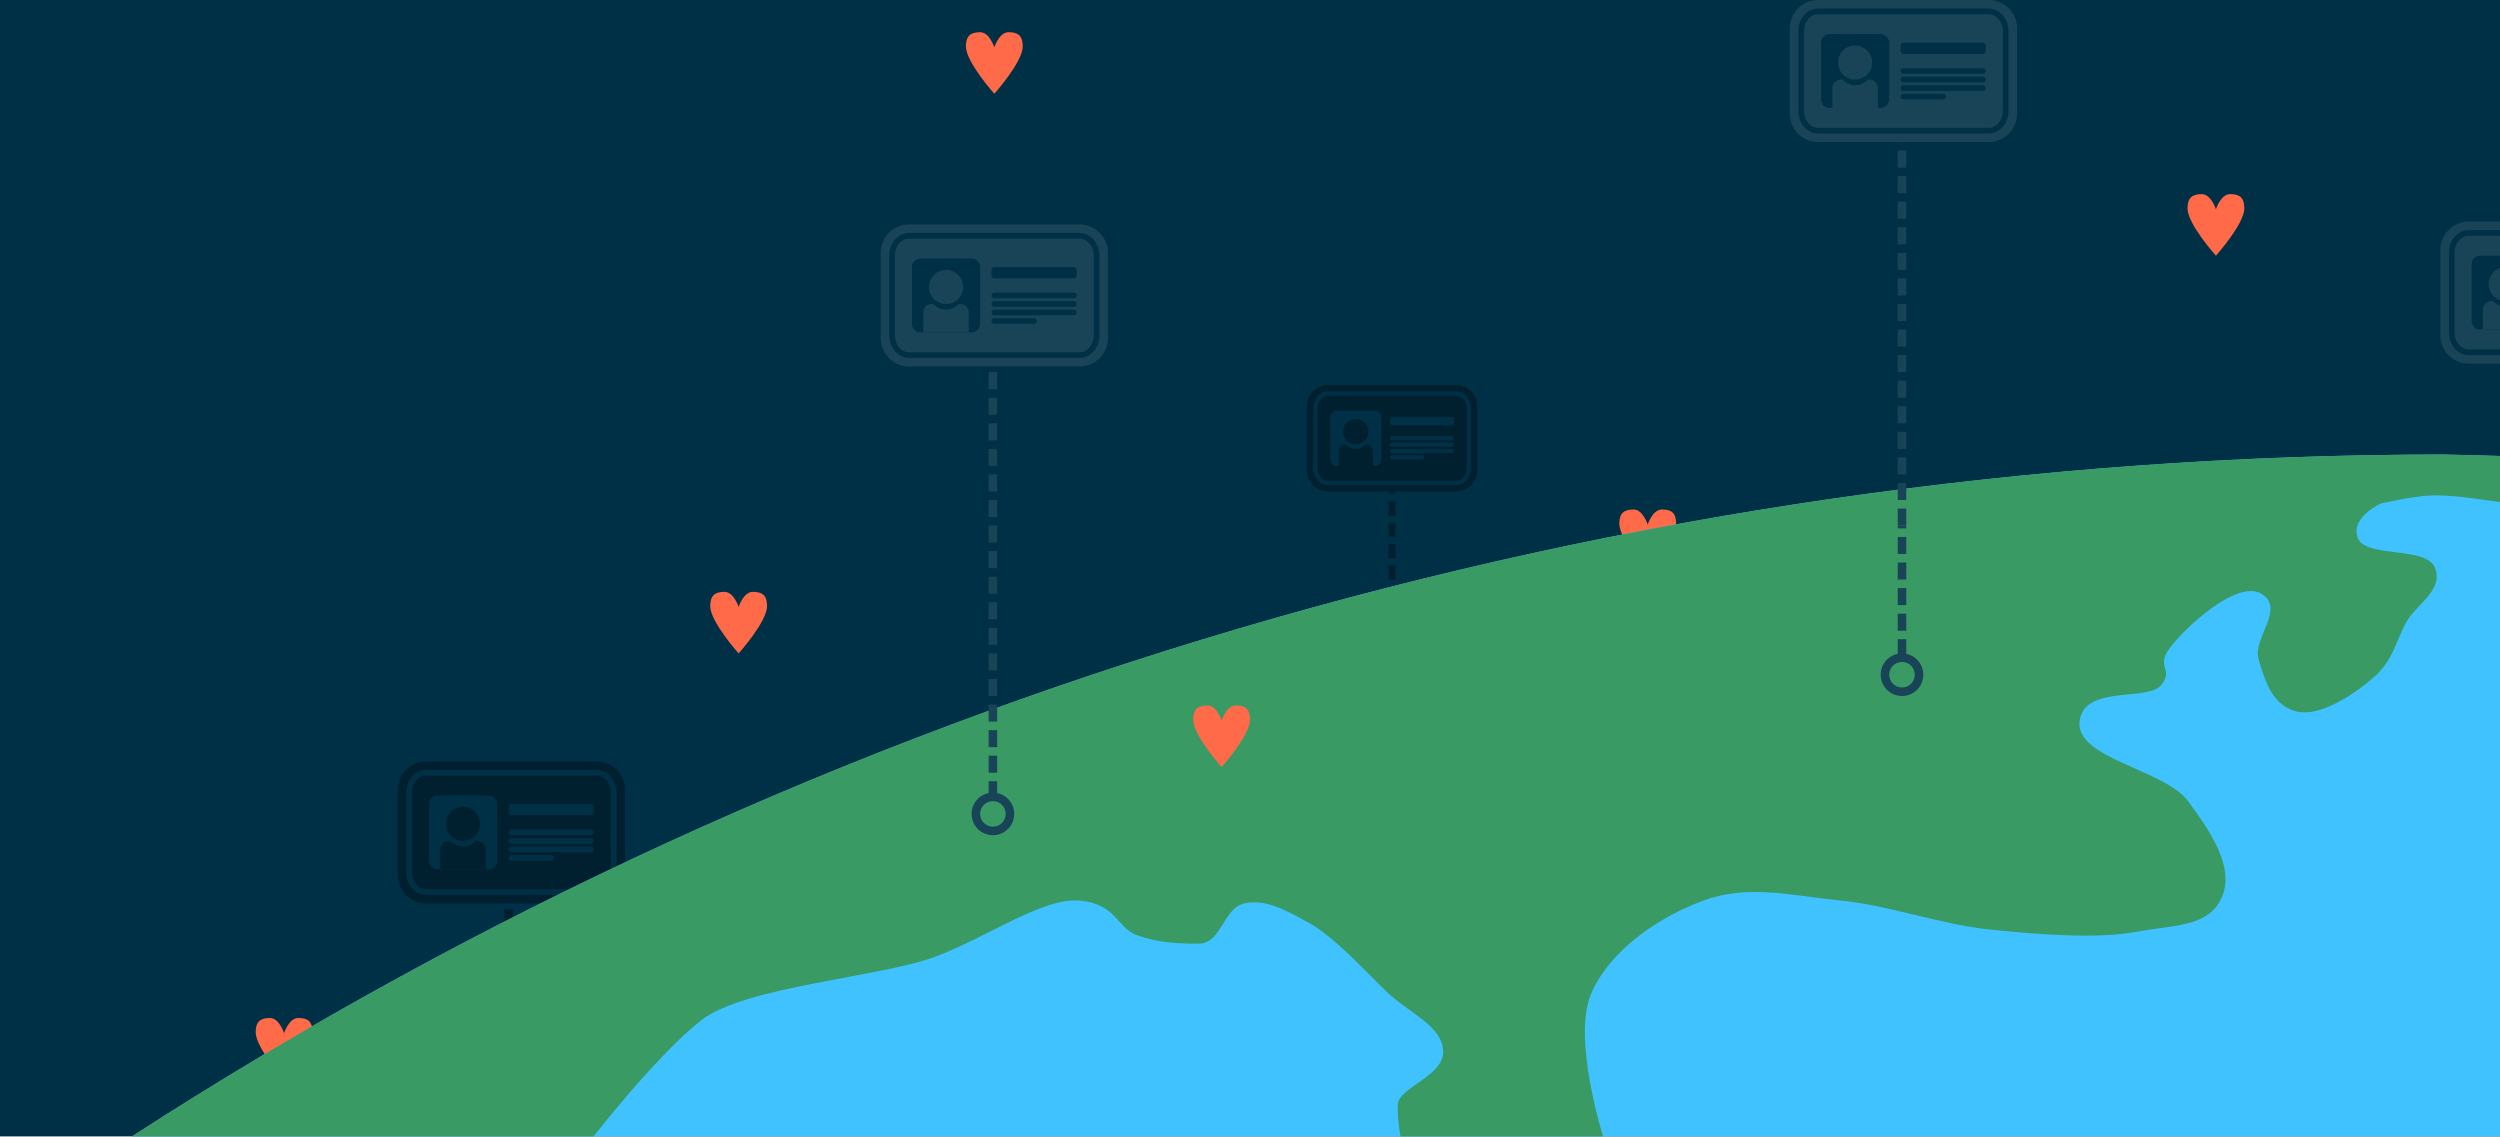
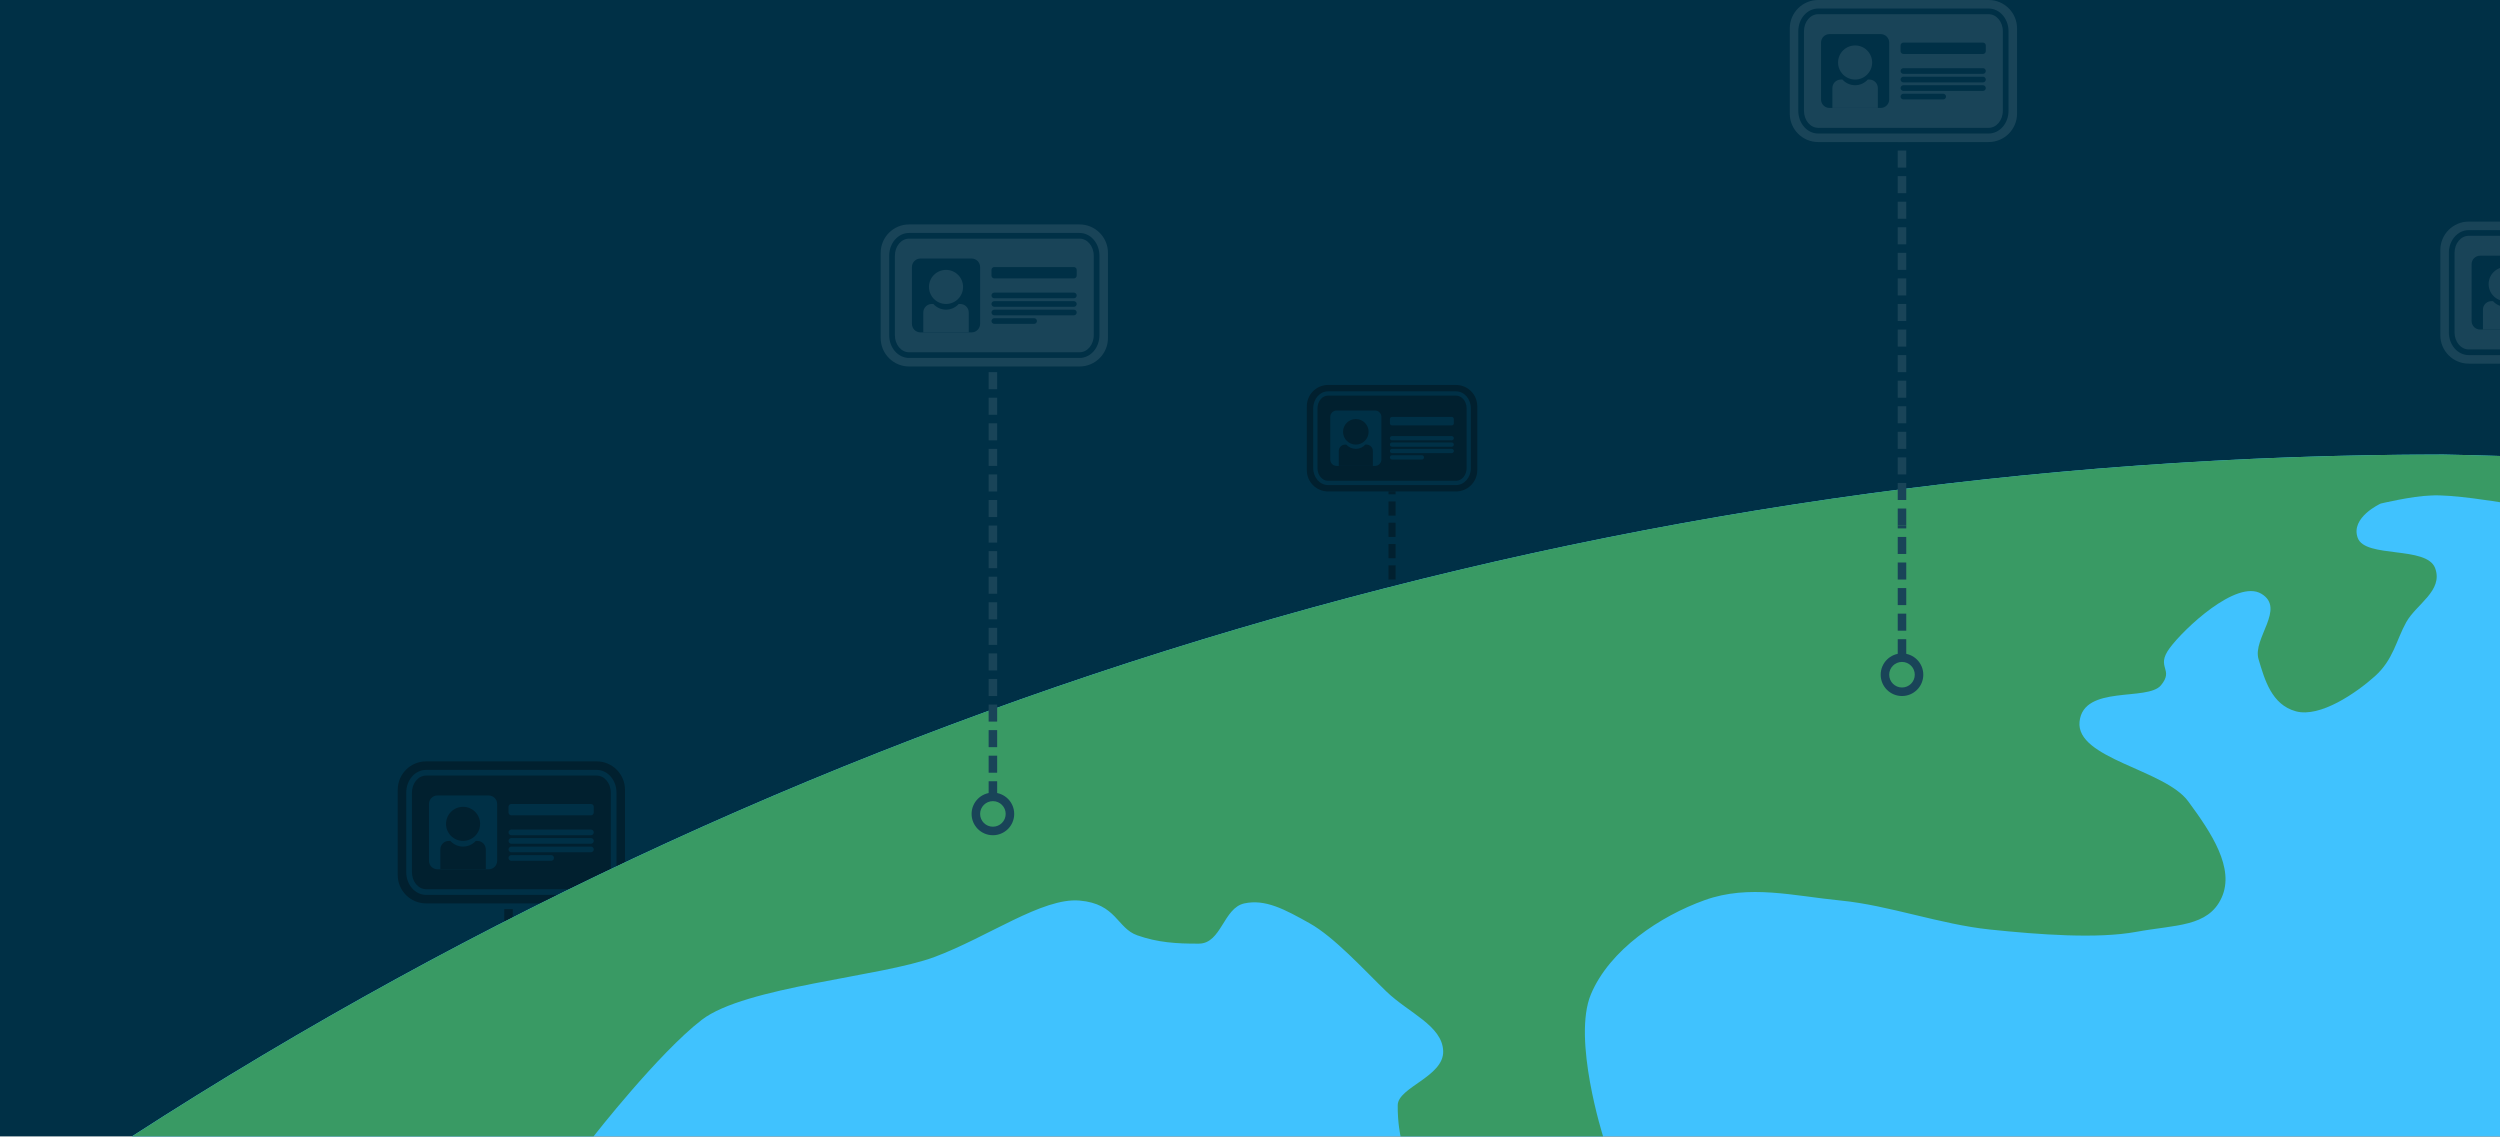
<svg xmlns="http://www.w3.org/2000/svg" width="880" height="400" id="svg5738" version="1.1" viewBox="0 0 880 400">
  <defs id="defs5740">
    <clipPath clipPathUnits="userSpaceOnUse" id="clipPath8260">
      <rect ry="1.738281e-05" rx="0" y="707.362" x="815" height="85" width="60" id="rect8262" style="opacity:1;fill:#f2f2f2;fill-opacity:1;stroke:none;stroke-width:2;stroke-linecap:butt;stroke-linejoin:miter;stroke-miterlimit:4;stroke-dasharray:4, 2;stroke-dashoffset:0;stroke-opacity:1;marker:none" />
    </clipPath>
  </defs>
  <g id="layer1" transform="translate(0,-652.3622)">
    <rect style="opacity:1;fill:#003046;fill-opacity:1;stroke:none;stroke-width:0;stroke-linecap:round;stroke-linejoin:round;stroke-miterlimit:4;stroke-dasharray:none;stroke-dashoffset:0;stroke-opacity:1;marker:none" id="rect5728" width="880" height="400" x="0" y="652.362" />
    <path id="path8095" d="m 490,886.362 0,-61" style="opacity:0.5;fill:#000000;fill-rule:evenodd;stroke:#011017;stroke-width:2.5;stroke-linecap:butt;stroke-linejoin:miter;stroke-miterlimit:4;stroke-dasharray:5, 2.5;stroke-dashoffset:0;stroke-opacity:1" />
    <rect rx="10" ry="10" y="920.362" x="140" height="50" width="80" id="rect7997" style="opacity:0.5;fill:#011017;fill-opacity:1;stroke:none;stroke-width:4.264;stroke-linecap:butt;stroke-linejoin:miter;stroke-miterlimit:4;stroke-dasharray:8.528, 4.264;stroke-dashoffset:0;stroke-opacity:1;marker:none" />
    <rect rx="10" style="opacity:1;fill:#000000;fill-opacity:0;stroke:none;stroke-width:4.264;stroke-linecap:butt;stroke-linejoin:miter;stroke-miterlimit:4;stroke-dasharray:8.528, 4.264;stroke-dashoffset:0;stroke-opacity:1;marker:none" id="rect7999" width="80" height="50" x="140" y="920.362" ry="10" />
    <path style="opacity:1;fill:#003046;fill-opacity:1;stroke:none;stroke-width:5.083;stroke-linecap:butt;stroke-linejoin:miter;stroke-miterlimit:4;stroke-dasharray:10.167, 5.083;stroke-dashoffset:0;stroke-opacity:1;marker:none" d="m 150,923.362 c -3.878,0 -7,3.568 -7,8 l 0,28 c 0,4.432 3.122,8 7,8 l 60,0 c 3.878,0 7,-3.568 7,-8 l 0,-28 c 0,-4.432 -3.122,-8 -7,-8 l -60,0 z m 0,2 60,0 c 2.77,0 5,2.676 5,6 l 0,28 c 0,3.324 -2.23,6 -5,6 l -60,0 c -2.77,0 -5,-2.676 -5,-6 l 0,-28 c 0,-3.324 2.23,-6 5,-6 z" id="rect8001" />
    <rect ry="3" rx="3" y="932.362" x="151" height="26" width="24" id="rect8005" style="opacity:1;fill:#003046;fill-opacity:1;stroke:none;stroke-width:4.507;stroke-linecap:butt;stroke-linejoin:miter;stroke-miterlimit:4;stroke-dasharray:9.014, 4.507;stroke-dashoffset:0;stroke-opacity:1;marker:none" />
    <rect ry="1" rx="1" y="935.362" x="179" height="4" width="30" id="rect8007" style="opacity:1;fill:#003046;fill-opacity:1;stroke:none;stroke-width:5;stroke-linecap:butt;stroke-linejoin:miter;stroke-miterlimit:4;stroke-dasharray:10, 5;stroke-dashoffset:0;stroke-opacity:1;marker:none" />
    <rect ry="1" rx="1" y="944.362" x="179" height="2" width="30" id="rect8009" style="opacity:1;fill:#003046;fill-opacity:1;stroke:none;stroke-width:3.536;stroke-linecap:butt;stroke-linejoin:miter;stroke-miterlimit:4;stroke-dasharray:7.071, 3.536;stroke-dashoffset:0;stroke-opacity:1;marker:none" />
    <rect style="opacity:1;fill:#003046;fill-opacity:1;stroke:none;stroke-width:3.536;stroke-linecap:butt;stroke-linejoin:miter;stroke-miterlimit:4;stroke-dasharray:7.071, 3.536;stroke-dashoffset:0;stroke-opacity:1;marker:none" id="rect8011" width="30" height="2" x="179" y="947.362" rx="1" ry="1" />
    <rect ry="1" rx="1" y="950.362" x="179" height="2" width="30" id="rect8013" style="opacity:1;fill:#003046;fill-opacity:1;stroke:none;stroke-width:3.536;stroke-linecap:butt;stroke-linejoin:miter;stroke-miterlimit:4;stroke-dasharray:7.071, 3.536;stroke-dashoffset:0;stroke-opacity:1;marker:none" />
    <rect style="opacity:1;fill:#003046;fill-opacity:1;stroke:none;stroke-width:2.582;stroke-linecap:butt;stroke-linejoin:miter;stroke-miterlimit:4;stroke-dasharray:5.164, 2.582;stroke-dashoffset:0;stroke-opacity:1;marker:none" id="rect8015" width="16" height="2" x="179" y="953.362" rx="1" ry="1" />
    <path style="opacity:1;fill:#01202f;fill-opacity:1;stroke:none;stroke-width:7.071;stroke-linecap:butt;stroke-linejoin:miter;stroke-miterlimit:4;stroke-dasharray:14.142, 7.071;stroke-dashoffset:0;stroke-opacity:1;marker:none" d="m 163,936.362 a 6,6 0 0 0 -6,6 6,6 0 0 0 6,6 6,6 0 0 0 6,-6 6,6 0 0 0 -6,-6 z m -5,12 c -1.662,0 -3,1.338 -3,3 l 0,7 16,0 0,-7 c 0,-1.662 -1.338,-3 -3,-3 l -0.535,0 a 6,6 0 0 1 -4.465,2 6,6 0 0 1 -4.463,-2 l -0.537,0 z" id="circle8017" />
    <path style="opacity:0.5;fill:#000000;fill-rule:evenodd;stroke:#011017;stroke-width:3;stroke-linecap:butt;stroke-linejoin:miter;stroke-miterlimit:4;stroke-dasharray:6, 3;stroke-dashoffset:0;stroke-opacity:1" d="m 179,987.362 0,-15" id="path7995" />
-     <path style="opacity:1;fill:#ff6a49;fill-opacity:1;stroke:none;stroke-width:10;stroke-linecap:round;stroke-linejoin:round;stroke-miterlimit:4;stroke-dasharray:none;stroke-dashoffset:0;stroke-opacity:1;marker:none" d="m 260,866.029 c 0,0 1.667,-5.333 5,-5.333 3.333,0 5,1.196 5,5 0,5.54 -10,16.667 -10,16.667 0,0 -10,-11.127 -10,-16.667 0,-3.71 1.667,-5 5,-5 3.333,0 5,5.333 5,5.333 z" id="rect7906" />
-     <path style="opacity:1;fill:#ff6a49;fill-opacity:1;stroke:none;stroke-width:10;stroke-linecap:round;stroke-linejoin:round;stroke-miterlimit:4;stroke-dasharray:none;stroke-dashoffset:0;stroke-opacity:1;marker:none" d="m 580,837.029 c 0,0 1.667,-5.333 5,-5.333 3.333,0 5,1.196 5,5 0,5.54 -10,16.667 -10,16.667 0,0 -10,-11.127 -10,-16.667 0,-3.71 1.667,-5 5,-5 3.333,0 5,5.333 5,5.333 z" id="path7911" />
    <path style="opacity:1;fill:#40c2fe;fill-opacity:1;stroke:none;stroke-width:0;stroke-linecap:round;stroke-linejoin:round;stroke-miterlimit:4;stroke-dasharray:none;stroke-dashoffset:0;stroke-opacity:1;marker:none" d="m 860,812.362 a 1500,1500 0 0 0 -813.539,240 l 833.539,0 0,-239.494 a 1500,1500 0 0 0 -20,-0.506 z" id="path5730" />
-     <path style="opacity:1;fill:#ff6a49;fill-opacity:1;stroke:none;stroke-width:10;stroke-linecap:round;stroke-linejoin:round;stroke-miterlimit:4;stroke-dasharray:none;stroke-dashoffset:0;stroke-opacity:1;marker:none" d="m 780,726.029 c 0,0 1.667,-5.333 5,-5.333 3.333,0 5,1.196 5,5 0,5.54 -10,16.667 -10,16.667 0,0 -10,-11.127 -10,-16.667 0,-3.71 1.667,-5 5,-5 3.333,0 5,5.333 5,5.333 z" id="path7913" />
-     <path style="opacity:1;fill:#ff6a49;fill-opacity:1;stroke:none;stroke-width:10;stroke-linecap:round;stroke-linejoin:round;stroke-miterlimit:4;stroke-dasharray:none;stroke-dashoffset:0;stroke-opacity:1;marker:none" d="m 100,1016.029 c 0,0 1.667,-5.333 5,-5.333 3.333,0 5,1.196 5,5 0,5.54 -10,16.667 -10,16.667 0,0 -10,-11.127 -10,-16.667 0,-3.71 1.667,-5 5,-5 3.333,0 5,5.333 5,5.333 z" id="path7915" />
    <path style="fill:#399a64;fill-opacity:1;fill-rule:evenodd;stroke:none;stroke-width:1px;stroke-linecap:butt;stroke-linejoin:miter;stroke-opacity:1" d="m 880,829.149 0,-16.281 c -6.665,-0.213 -13.332,-0.382 -20,-0.506 -50.01,0.011 -99.989,2.523 -149.748,7.527 -49.76,5.004 -99.239,12.495 -148.25,22.441 -49.011,9.947 -97.494,22.337 -145.268,37.127 -47.774,14.79 -94.778,31.96 -140.836,51.445 -46.058,19.485 -91.112,41.262 -134.994,65.248 -32.157,17.577 -63.659,36.327 -94.443,56.211 l 162.473,0 c 0,0 22.829,-29.25 38.066,-41 15.238,-11.751 63.104,-15.111 81.931,-22.135 18.826,-7.024 38.033,-20.983 51.069,-19.865 13.037,1.118 13.142,9.71 20.312,12.232 7.17,2.522 13.746,2.972 21.694,2.934 7.948,-0.039 8.6,-12.553 15.994,-14.165 7.394,-1.612 14.254,2.096 23,7 8.746,4.904 19.194,16.458 27,24 7.806,7.542 19.726,12.031 20,21 0.274,8.969 -15.921,12.726 -16,19 -0.079,6.274 1,11 1,11 l 71.285,0 c 0,0 -10.872,-34.291 -4.285,-50 6.587,-15.709 24.398,-27.548 40.08,-33.164 15.682,-5.616 31.116,-1.483 47.92,0.165 16.804,1.647 35.005,8.374 52.408,10.188 17.404,1.814 37.839,3.348 51.592,0.812 13.753,-2.537 25.275,-1.648 30,-12 4.725,-10.352 -3.537,-22.802 -11.788,-33.977 -8.251,-11.176 -39.608,-14.967 -38.212,-28.023 1.396,-13.056 23.931,-7.038 28.671,-12.794 4.74,-5.756 -2.008,-6.143 3,-13 5.008,-6.857 23.657,-24.393 32.329,-19.206 8.671,5.187 -3.167,15.711 -1,23 2.167,7.289 4.622,16.059 13.158,18.381 8.536,2.321 21.344,-6.54 27.842,-12.381 6.498,-5.841 7.472,-12.665 11,-19 3.528,-6.335 13.102,-11.057 10.172,-19 -2.93,-7.943 -24.568,-3.391 -27.244,-10.643 -2.676,-7.252 8.08,-12.104 8.08,-12.104 0,0 11.051,-2.651 17.592,-2.828 C 862.671,826.258 880,829.149 880,829.149 Z" id="path5747" />
-     <path id="path7909" d="m 430,906.029 c 0,0 1.667,-5.333 5,-5.333 3.333,0 5,1.196 5,5 0,5.54 -10,16.667 -10,16.667 0,0 -10,-11.127 -10,-16.667 0,-3.71 1.667,-5 5,-5 3.333,0 5,5.333 5,5.333 z" style="opacity:1;fill:#ff6a49;fill-opacity:1;stroke:none;stroke-width:10;stroke-linecap:round;stroke-linejoin:round;stroke-miterlimit:4;stroke-dasharray:none;stroke-dashoffset:0;stroke-opacity:1;marker:none" />
-     <path id="path8045" d="m 350,669.029 c 0,0 1.667,-5.333 5,-5.333 3.333,0 5,1.196 5,5 0,5.54 -10,16.667 -10,16.667 0,0 -10,-11.127 -10,-16.667 0,-3.71 1.667,-5 5,-5 3.333,0 5,5.333 5,5.333 z" style="opacity:1;fill:#ff6a49;fill-opacity:1;stroke:none;stroke-width:10;stroke-linecap:round;stroke-linejoin:round;stroke-miterlimit:4;stroke-dasharray:none;stroke-dashoffset:0;stroke-opacity:1;marker:none" />
    <path id="path8051" d="m 350,887.362 0,-75" style="fill:none;fill-rule:evenodd;stroke:#003046;stroke-width:3;stroke-linecap:butt;stroke-linejoin:miter;stroke-miterlimit:4;stroke-dasharray:6, 3;stroke-dashoffset:0;stroke-opacity:1" />
    <path style="opacity:1;fill:none;fill-opacity:1;fill-rule:evenodd;stroke:#194458;stroke-width:3;stroke-linecap:butt;stroke-linejoin:miter;stroke-miterlimit:4;stroke-dasharray:6, 3;stroke-dashoffset:0;stroke-opacity:1" d="m 349.5,906.362 0,-126" id="path8053" />
    <rect rx="10" style="opacity:1;fill:#194458;fill-opacity:1;stroke:none;stroke-width:4.264;stroke-linecap:butt;stroke-linejoin:miter;stroke-miterlimit:4;stroke-dasharray:8.528, 4.264;stroke-dashoffset:0;stroke-opacity:1;marker:none" id="rect8055" width="80" height="50" x="310" y="731.362" ry="10" />
    <path id="path8057" d="m 320,734.362 c -3.878,0 -7,3.568 -7,8 l 0,28 c 0,4.432 3.122,8 7,8 l 60,0 c 3.878,0 7,-3.568 7,-8 l 0,-28 c 0,-4.432 -3.122,-8 -7,-8 l -60,0 z m 0,2 60,0 c 2.77,0 5,2.676 5,6 l 0,28 c 0,3.324 -2.23,6 -5,6 l -60,0 c -2.77,0 -5,-2.676 -5,-6 l 0,-28 c 0,-3.324 2.23,-6 5,-6 z" style="opacity:1;fill:#003046;fill-opacity:1;stroke:none;stroke-width:5.083;stroke-linecap:butt;stroke-linejoin:miter;stroke-miterlimit:4;stroke-dasharray:10.167, 5.083;stroke-dashoffset:0;stroke-opacity:1;marker:none" />
    <rect ry="3" rx="3" y="743.362" x="321" height="26" width="24" id="rect8059" style="opacity:1;fill:#003046;fill-opacity:1;stroke:none;stroke-width:5;stroke-linecap:butt;stroke-linejoin:miter;stroke-miterlimit:4;stroke-dasharray:10, 5;stroke-dashoffset:0;stroke-opacity:1;marker:none" />
    <rect ry="1" rx="1" y="746.362" x="349" height="4" width="30" id="rect8061" style="opacity:1;fill:#003046;fill-opacity:1;stroke:none;stroke-width:5;stroke-linecap:butt;stroke-linejoin:miter;stroke-miterlimit:4;stroke-dasharray:10, 5;stroke-dashoffset:0;stroke-opacity:1;marker:none" />
    <rect ry="1" rx="1" y="755.362" x="349" height="2" width="30" id="rect8063" style="opacity:1;fill:#003046;fill-opacity:1;stroke:none;stroke-width:3.536;stroke-linecap:butt;stroke-linejoin:miter;stroke-miterlimit:4;stroke-dasharray:7.071, 3.536;stroke-dashoffset:0;stroke-opacity:1;marker:none" />
    <rect style="opacity:1;fill:#003046;fill-opacity:1;stroke:none;stroke-width:3.536;stroke-linecap:butt;stroke-linejoin:miter;stroke-miterlimit:4;stroke-dasharray:7.071, 3.536;stroke-dashoffset:0;stroke-opacity:1;marker:none" id="rect8065" width="30" height="2" x="349" y="758.362" rx="1" ry="1" />
    <rect ry="1" rx="1" y="761.362" x="349" height="2" width="30" id="rect8067" style="opacity:1;fill:#003046;fill-opacity:1;stroke:none;stroke-width:3.536;stroke-linecap:butt;stroke-linejoin:miter;stroke-miterlimit:4;stroke-dasharray:7.071, 3.536;stroke-dashoffset:0;stroke-opacity:1;marker:none" />
    <rect style="opacity:1;fill:#003046;fill-opacity:1;stroke:none;stroke-width:2.582;stroke-linecap:butt;stroke-linejoin:miter;stroke-miterlimit:4;stroke-dasharray:5.164, 2.582;stroke-dashoffset:0;stroke-opacity:1;marker:none" id="rect8069" width="16" height="2" x="349" y="764.362" rx="1" ry="1" />
    <path id="path8071" d="m 333,747.362 a 6,6 0 0 0 -6,6 6,6 0 0 0 6,6 6,6 0 0 0 6,-6 6,6 0 0 0 -6,-6 z m -5,12 c -1.662,0 -3,1.338 -3,3 l 0,7 16,0 0,-7 c 0,-1.662 -1.338,-3 -3,-3 l -0.535,0 a 6,6 0 0 1 -4.465,2 6,6 0 0 1 -4.463,-2 l -0.537,0 z" style="opacity:1;fill:#194458;fill-opacity:1;stroke:none;stroke-width:7.071;stroke-linecap:butt;stroke-linejoin:miter;stroke-miterlimit:4;stroke-dasharray:14.142, 7.071;stroke-dashoffset:0;stroke-opacity:1;marker:none" />
    <path id="path8073" d="m 349.5,942.362 0,-36" style="fill:none;fill-rule:evenodd;stroke:#194458;stroke-width:3;stroke-linecap:butt;stroke-linejoin:miter;stroke-miterlimit:4;stroke-dasharray:6, 3;stroke-dashoffset:0;stroke-opacity:1" />
    <rect style="opacity:0.5;fill:#011017;fill-opacity:1;stroke:none;stroke-width:3.198;stroke-linecap:butt;stroke-linejoin:miter;stroke-miterlimit:4;stroke-dasharray:6.396, 3.198;stroke-dashoffset:0;stroke-opacity:1;marker:none" id="rect8075" width="60" height="37.5" x="460" y="787.862" ry="7.5" rx="7.5" />
    <rect ry="7.5" y="787.862" x="460" height="37.5" width="60" id="rect8077" style="opacity:1;fill:#000000;fill-opacity:0;stroke:none;stroke-width:3.198;stroke-linecap:butt;stroke-linejoin:miter;stroke-miterlimit:4;stroke-dasharray:6.396, 3.198;stroke-dashoffset:0;stroke-opacity:1;marker:none" rx="7.5" />
    <path id="path8079" d="m 467.5,790.112 c -2.909,0 -5.25,2.676 -5.25,6 l 0,21 c 0,3.324 2.341,6 5.25,6 l 45,0 c 2.909,0 5.25,-2.676 5.25,-6 l 0,-21 c 0,-3.324 -2.341,-6 -5.25,-6 z m 0,1.5 45,0 c 2.078,0 3.75,2.007 3.75,4.5 l 0,21 c 0,2.493 -1.673,4.5 -3.75,4.5 l -45,0 c -2.078,0 -3.75,-2.007 -3.75,-4.5 l 0,-21 c 0,-2.493 1.673,-4.5 3.75,-4.5 z" style="opacity:1;fill:#003046;fill-opacity:1;stroke:none;stroke-width:3.813;stroke-linecap:butt;stroke-linejoin:miter;stroke-miterlimit:4;stroke-dasharray:7.625, 3.813;stroke-dashoffset:0;stroke-opacity:1;marker:none" />
    <rect style="opacity:1;fill:#003046;fill-opacity:1;stroke:none;stroke-width:3.38;stroke-linecap:butt;stroke-linejoin:miter;stroke-miterlimit:4;stroke-dasharray:6.76, 3.38;stroke-dashoffset:0;stroke-opacity:1;marker:none" id="rect8081" width="18" height="19.5" x="468.25" y="796.862" rx="2.25" ry="2.25" />
    <rect style="opacity:1;fill:#003046;fill-opacity:1;stroke:none;stroke-width:3.75;stroke-linecap:butt;stroke-linejoin:miter;stroke-miterlimit:4;stroke-dasharray:7.5, 3.75;stroke-dashoffset:0;stroke-opacity:1;marker:none" id="rect8083" width="22.5" height="3" x="489.25" y="799.112" rx="0.75" ry="0.75" />
    <rect style="opacity:1;fill:#003046;fill-opacity:1;stroke:none;stroke-width:2.652;stroke-linecap:butt;stroke-linejoin:miter;stroke-miterlimit:4;stroke-dasharray:5.303, 2.652;stroke-dashoffset:0;stroke-opacity:1;marker:none" id="rect8085" width="22.5" height="1.5" x="489.25" y="805.862" rx="0.75" ry="0.75" />
    <rect ry="0.75" rx="0.75" y="808.112" x="489.25" height="1.5" width="22.5" id="rect8087" style="opacity:1;fill:#003046;fill-opacity:1;stroke:none;stroke-width:2.652;stroke-linecap:butt;stroke-linejoin:miter;stroke-miterlimit:4;stroke-dasharray:5.303, 2.652;stroke-dashoffset:0;stroke-opacity:1;marker:none" />
    <rect style="opacity:1;fill:#003046;fill-opacity:1;stroke:none;stroke-width:2.652;stroke-linecap:butt;stroke-linejoin:miter;stroke-miterlimit:4;stroke-dasharray:5.303, 2.652;stroke-dashoffset:0;stroke-opacity:1;marker:none" id="rect8089" width="22.5" height="1.5" x="489.25" y="810.362" rx="0.75" ry="0.75" />
    <rect ry="0.75" rx="0.75" y="812.612" x="489.25" height="1.5" width="12" id="rect8091" style="opacity:1;fill:#003046;fill-opacity:1;stroke:none;stroke-width:1.936;stroke-linecap:butt;stroke-linejoin:miter;stroke-miterlimit:4;stroke-dasharray:3.873, 1.936;stroke-dashoffset:0;stroke-opacity:1;marker:none" />
    <path id="path8093" d="m 477.25,799.862 c -2.485,0 -4.5,2.015 -4.5,4.5 10e-6,2.485 2.015,4.5 4.5,4.5 2.485,-10e-6 4.5,-2.015 4.5,-4.5 -10e-6,-2.485 -2.015,-4.5 -4.5,-4.5 z m -3.75,9 c -1.246,0 -2.25,1.003 -2.25,2.25 l 0,5.25 12,0 0,-5.25 c 0,-1.247 -1.004,-2.25 -2.25,-2.25 l -0.401,0 c -0.852,0.953 -2.07,1.498 -3.349,1.5 -1.278,-0.002 -2.495,-0.547 -3.347,-1.5 z" style="opacity:1;fill:#01202f;fill-opacity:1;stroke:none;stroke-width:5.303;stroke-linecap:butt;stroke-linejoin:miter;stroke-miterlimit:4;stroke-dasharray:10.607, 5.303;stroke-dashoffset:0;stroke-opacity:1;marker:none" />
    <circle r="7.5" cy="938.862" cx="349.5" id="circle8047" style="opacity:1;fill:#194458;fill-opacity:1;stroke:none;stroke-width:0.6px;stroke-linecap:butt;stroke-linejoin:miter;stroke-miterlimit:4;stroke-dasharray:none;stroke-dashoffset:0;stroke-opacity:1;marker:none" />
    <circle style="opacity:1;fill:#399a64;fill-opacity:1;stroke:none;stroke-width:0.36px;stroke-linecap:butt;stroke-linejoin:miter;stroke-miterlimit:4;stroke-dasharray:none;stroke-dashoffset:0;stroke-opacity:1;marker:none" id="circle8049" cx="349.5" cy="938.862" r="4.5" />
    <g id="g8168" clip-path="url(#clipPath8260)" transform="translate(5)">
      <rect rx="10" style="opacity:0.1;fill:#ffffff;fill-opacity:1;stroke:none;stroke-width:4.264;stroke-linecap:butt;stroke-linejoin:miter;stroke-miterlimit:4;stroke-dasharray:8.528, 4.264;stroke-dashoffset:0;stroke-opacity:1;marker:none" id="rect8097" width="80" height="50" x="854" y="730.362" ry="10" />
      <path id="path8099" d="m 864,733.362 c -3.878,0 -7,3.568 -7,8 l 0,28 c 0,4.432 3.122,8 7,8 l 60,0 c 3.878,0 7,-3.568 7,-8 l 0,-28 c 0,-4.432 -3.122,-8 -7,-8 l -60,0 z m 0,2 60,0 c 2.77,0 5,2.676 5,6 l 0,28 c 0,3.324 -2.23,6 -5,6 l -60,0 c -2.77,0 -5,-2.676 -5,-6 l 0,-28 c 0,-3.324 2.23,-6 5,-6 z" style="opacity:1;fill:#003046;fill-opacity:1;stroke:none;stroke-width:5.083;stroke-linecap:butt;stroke-linejoin:miter;stroke-miterlimit:4;stroke-dasharray:10.167, 5.083;stroke-dashoffset:0;stroke-opacity:1;marker:none" />
      <rect ry="3" rx="3" y="742.362" x="865" height="26" width="24" id="rect8101" style="opacity:1;fill:#003046;fill-opacity:1;stroke:none;stroke-width:5;stroke-linecap:butt;stroke-linejoin:miter;stroke-miterlimit:4;stroke-dasharray:10, 5;stroke-dashoffset:0;stroke-opacity:1;marker:none" />
      <rect ry="1" rx="1" y="745.362" x="893" height="4" width="30" id="rect8103" style="opacity:1;fill:#003046;fill-opacity:1;stroke:none;stroke-width:5;stroke-linecap:butt;stroke-linejoin:miter;stroke-miterlimit:4;stroke-dasharray:10, 5;stroke-dashoffset:0;stroke-opacity:1;marker:none" />
      <rect ry="1" rx="1" y="754.362" x="893" height="2" width="30" id="rect8105" style="opacity:1;fill:#003046;fill-opacity:1;stroke:none;stroke-width:3.536;stroke-linecap:butt;stroke-linejoin:miter;stroke-miterlimit:4;stroke-dasharray:7.071, 3.536;stroke-dashoffset:0;stroke-opacity:1;marker:none" />
      <rect style="opacity:1;fill:#003046;fill-opacity:1;stroke:none;stroke-width:3.536;stroke-linecap:butt;stroke-linejoin:miter;stroke-miterlimit:4;stroke-dasharray:7.071, 3.536;stroke-dashoffset:0;stroke-opacity:1;marker:none" id="rect8107" width="30" height="2" x="893" y="757.362" rx="1" ry="1" />
      <rect ry="1" rx="1" y="760.362" x="893" height="2" width="30" id="rect8109" style="opacity:1;fill:#003046;fill-opacity:1;stroke:none;stroke-width:3.536;stroke-linecap:butt;stroke-linejoin:miter;stroke-miterlimit:4;stroke-dasharray:7.071, 3.536;stroke-dashoffset:0;stroke-opacity:1;marker:none" />
      <rect style="opacity:1;fill:#003046;fill-opacity:1;stroke:none;stroke-width:2.582;stroke-linecap:butt;stroke-linejoin:miter;stroke-miterlimit:4;stroke-dasharray:5.164, 2.582;stroke-dashoffset:0;stroke-opacity:1;marker:none" id="rect8111" width="16" height="2" x="893" y="763.362" rx="1" ry="1" />
      <path id="path8113" d="m 877,746.362 a 6,6 0 0 0 -6,6 6,6 0 0 0 6,6 6,6 0 0 0 6,-6 6,6 0 0 0 -6,-6 z m -5,12 c -1.662,0 -3,1.338 -3,3 l 0,7 16,0 0,-7 c 0,-1.662 -1.338,-3 -3,-3 l -0.535,0 a 6,6 0 0 1 -4.465,2 6,6 0 0 1 -4.463,-2 l -0.537,0 z" style="opacity:1;fill:#194458;fill-opacity:1;stroke:none;stroke-width:7.071;stroke-linecap:butt;stroke-linejoin:miter;stroke-miterlimit:4;stroke-dasharray:14.142, 7.071;stroke-dashoffset:0;stroke-opacity:1;marker:none" />
    </g>
    <path style="fill:none;fill-rule:evenodd;stroke:#003046;stroke-width:3;stroke-linecap:butt;stroke-linejoin:miter;stroke-miterlimit:4;stroke-dasharray:6, 3;stroke-dashoffset:0;stroke-opacity:1" d="m 670,818.362 0,-75" id="path8206" />
    <path id="path8208" d="m 669.5,837.362 0,-136" style="opacity:1;fill:none;fill-opacity:1;fill-rule:evenodd;stroke:#194458;stroke-width:3;stroke-linecap:butt;stroke-linejoin:miter;stroke-miterlimit:4;stroke-dasharray:6, 3;stroke-dashoffset:0;stroke-opacity:1" />
    <rect ry="10" y="652.362" x="630" height="50" width="80" id="rect8210" style="opacity:1;fill:#194458;fill-opacity:1;stroke:none;stroke-width:4.264;stroke-linecap:butt;stroke-linejoin:miter;stroke-miterlimit:4;stroke-dasharray:8.528, 4.264;stroke-dashoffset:0;stroke-opacity:1;marker:none" rx="10" />
    <path style="opacity:1;fill:#003046;fill-opacity:1;stroke:none;stroke-width:5.083;stroke-linecap:butt;stroke-linejoin:miter;stroke-miterlimit:4;stroke-dasharray:10.167, 5.083;stroke-dashoffset:0;stroke-opacity:1;marker:none" d="m 640,655.362 c -3.878,0 -7,3.568 -7,8 l 0,28 c 0,4.432 3.122,8 7,8 l 60,0 c 3.878,0 7,-3.568 7,-8 l 0,-28 c 0,-4.432 -3.122,-8 -7,-8 l -60,0 z m 0,2 60,0 c 2.77,0 5,2.676 5,6 l 0,28 c 0,3.324 -2.23,6 -5,6 l -60,0 c -2.77,0 -5,-2.676 -5,-6 l 0,-28 c 0,-3.324 2.23,-6 5,-6 z" id="path8212" />
    <rect style="opacity:1;fill:#003046;fill-opacity:1;stroke:none;stroke-width:5;stroke-linecap:butt;stroke-linejoin:miter;stroke-miterlimit:4;stroke-dasharray:10, 5;stroke-dashoffset:0;stroke-opacity:1;marker:none" id="rect8214" width="24" height="26" x="641" y="664.362" rx="3" ry="3" />
    <rect style="opacity:1;fill:#003046;fill-opacity:1;stroke:none;stroke-width:5;stroke-linecap:butt;stroke-linejoin:miter;stroke-miterlimit:4;stroke-dasharray:10, 5;stroke-dashoffset:0;stroke-opacity:1;marker:none" id="rect8216" width="30" height="4" x="669" y="667.362" rx="1" ry="1" />
    <rect style="opacity:1;fill:#003046;fill-opacity:1;stroke:none;stroke-width:3.536;stroke-linecap:butt;stroke-linejoin:miter;stroke-miterlimit:4;stroke-dasharray:7.071, 3.536;stroke-dashoffset:0;stroke-opacity:1;marker:none" id="rect8218" width="30" height="2" x="669" y="676.362" rx="1" ry="1" />
    <rect ry="1" rx="1" y="679.362" x="669" height="2" width="30" id="rect8220" style="opacity:1;fill:#003046;fill-opacity:1;stroke:none;stroke-width:3.536;stroke-linecap:butt;stroke-linejoin:miter;stroke-miterlimit:4;stroke-dasharray:7.071, 3.536;stroke-dashoffset:0;stroke-opacity:1;marker:none" />
    <rect style="opacity:1;fill:#003046;fill-opacity:1;stroke:none;stroke-width:3.536;stroke-linecap:butt;stroke-linejoin:miter;stroke-miterlimit:4;stroke-dasharray:7.071, 3.536;stroke-dashoffset:0;stroke-opacity:1;marker:none" id="rect8222" width="30" height="2" x="669" y="682.362" rx="1" ry="1" />
    <rect ry="1" rx="1" y="685.362" x="669" height="2" width="16" id="rect8224" style="opacity:1;fill:#003046;fill-opacity:1;stroke:none;stroke-width:2.582;stroke-linecap:butt;stroke-linejoin:miter;stroke-miterlimit:4;stroke-dasharray:5.164, 2.582;stroke-dashoffset:0;stroke-opacity:1;marker:none" />
    <path style="opacity:1;fill:#194458;fill-opacity:1;stroke:none;stroke-width:7.071;stroke-linecap:butt;stroke-linejoin:miter;stroke-miterlimit:4;stroke-dasharray:14.142, 7.071;stroke-dashoffset:0;stroke-opacity:1;marker:none" d="m 653,668.362 a 6,6 0 0 0 -6,6 6,6 0 0 0 6,6 6,6 0 0 0 6,-6 6,6 0 0 0 -6,-6 z m -5,12 c -1.662,0 -3,1.338 -3,3 l 0,7 16,0 0,-7 c 0,-1.662 -1.338,-3 -3,-3 l -0.535,0 a 6,6 0 0 1 -4.465,2 6,6 0 0 1 -4.463,-2 l -0.537,0 z" id="path8226" />
    <path style="fill:none;fill-rule:evenodd;stroke:#194458;stroke-width:3;stroke-linecap:butt;stroke-linejoin:miter;stroke-miterlimit:4;stroke-dasharray:6, 3;stroke-dashoffset:0;stroke-opacity:1" d="m 669.5,883.362 0,-46" id="path8228" />
    <circle style="opacity:1;fill:#194458;fill-opacity:1;stroke:none;stroke-width:0.6px;stroke-linecap:butt;stroke-linejoin:miter;stroke-miterlimit:4;stroke-dasharray:none;stroke-dashoffset:0;stroke-opacity:1;marker:none" id="circle8230" cx="669.5" cy="889.862" r="7.5" />
    <circle r="4.5" cy="889.862" cx="669.5" id="circle8232" style="opacity:1;fill:#399a64;fill-opacity:1;stroke:none;stroke-width:0.36px;stroke-linecap:butt;stroke-linejoin:miter;stroke-miterlimit:4;stroke-dasharray:none;stroke-dashoffset:0;stroke-opacity:1;marker:none" />
  </g>
</svg>
